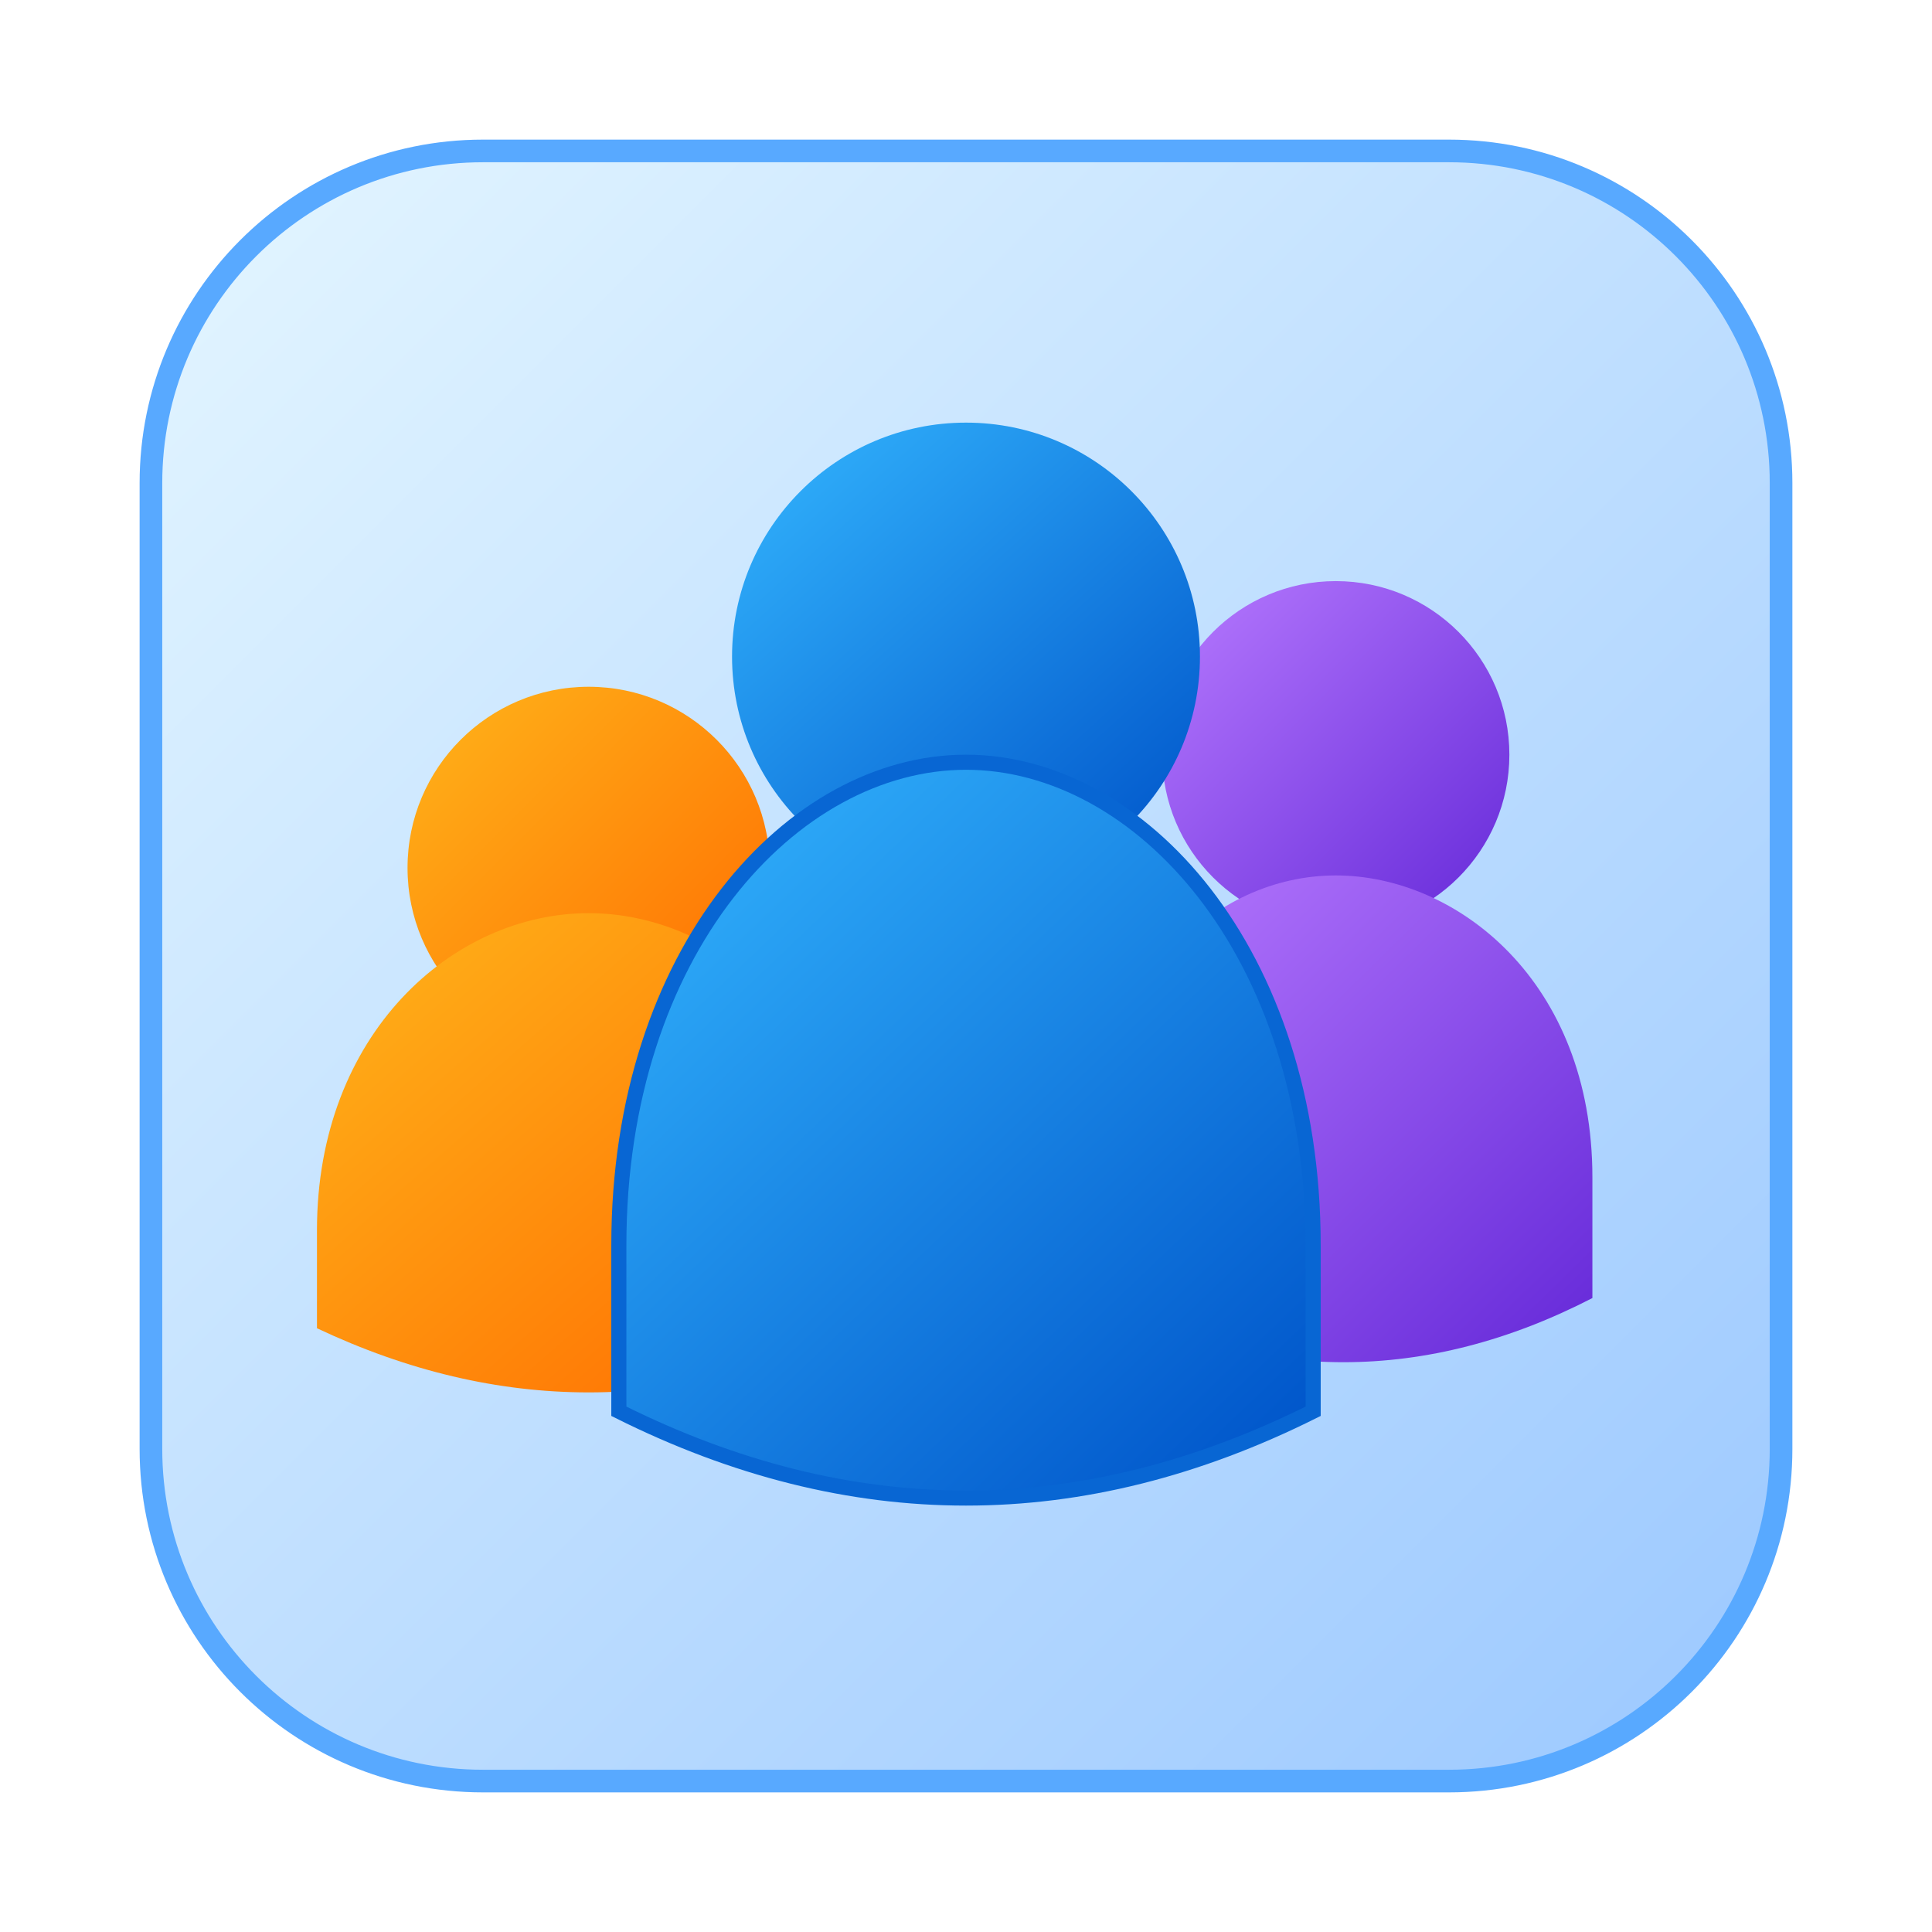
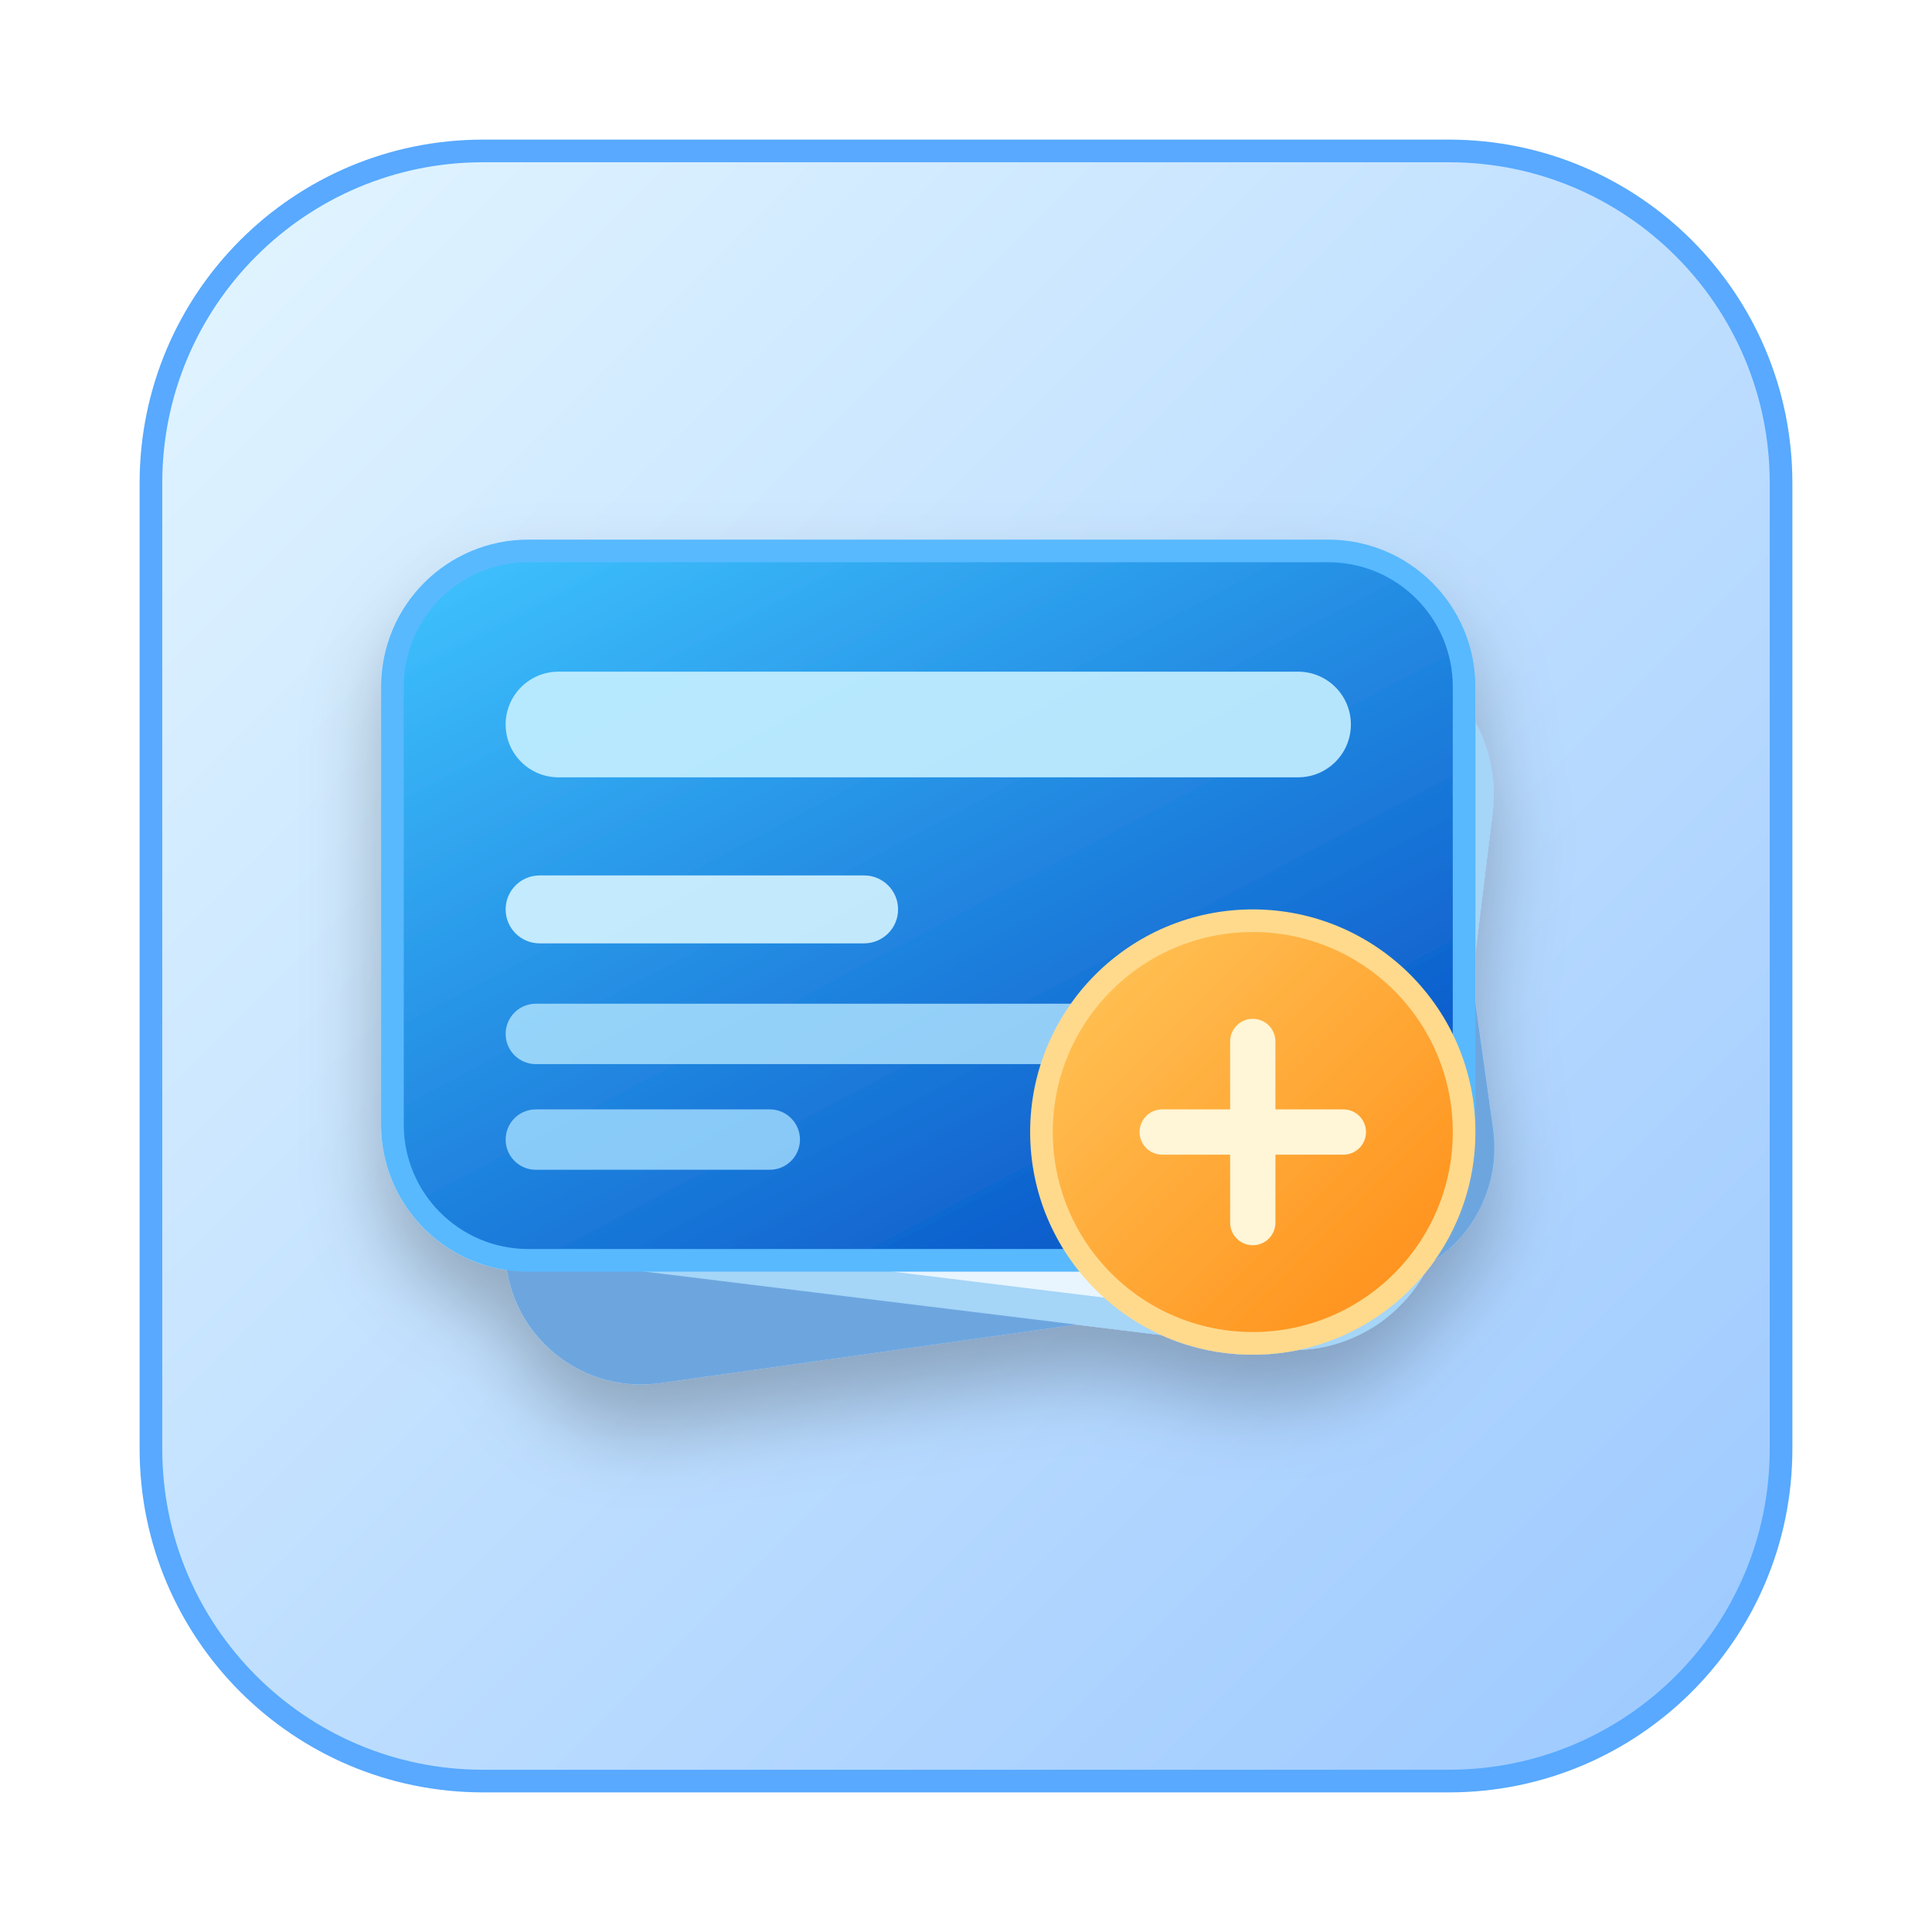
<svg xmlns="http://www.w3.org/2000/svg" viewBox="0 0 256 256">
  <defs>
-     <linearGradient id="bg" x1="0" y1="0" x2="1" y2="1">
+     <linearGradient id="tile" x1="0" y1="0" x2="1" y2="1">
      <stop stop-color="#e4f6ff" />
      <stop offset="1" stop-color="#9bc8ff" />
    </linearGradient>
-     <linearGradient id="b" x1="0" y1="0" x2="0.9" y2="1">
-       <stop stop-color="#34b7ff" />
-       <stop offset="1" stop-color="#0055ca" />
+     <linearGradient id="card" x1="0" y1="0" x2="0.8" y2="1">
+       <stop stop-color="#40c5ff" />
+       <stop offset="1" stop-color="#0752c6" />
    </linearGradient>
-     <linearGradient id="o" x1="0" y1="0" x2="1" y2="1">
-       <stop stop-color="#ffb51a" />
-       <stop offset="1" stop-color="#ff6a00" />
+     <linearGradient id="accent" x1="0" y1="0" x2="1" y2="1">
+       <stop stop-color="#ffc85c" />
+       <stop offset="1" stop-color="#ff8a13" />
    </linearGradient>
-     <linearGradient id="p" x1="0" y1="0" x2="1" y2="1">
-       <stop stop-color="#b77aff" />
-       <stop offset="1" stop-color="#6428d8" />
-     </linearGradient>
+     <filter id="shadow" x="-30%" y="-30%" width="160%" height="170%">
+       <feGaussianBlur in="SourceAlpha" stdDeviation="5" />
+       <feOffset dy="6" />
+       <feComponentTransfer>
+         <feFuncA type="linear" slope=".25" intercept="0" />
+       </feComponentTransfer>
+       <feMerge>
+         <feMergeNode />
+         <feMergeNode in="SourceGraphic" />
+       </feMerge>
+     </filter>
  </defs>
-   <rect x="20" y="20" width="216" height="216" rx="44" fill="url(#bg)" stroke="#58a9ff" stroke-width="3" />
-   <circle cx="78" cy="115" r="24" fill="url(#o)" />
-   <path d="M42 163c0-26 18-42 36-42s36 16 36 42v13q-36 17-72 0z" fill="url(#o)" />
-   <circle cx="177" cy="100" r="23" fill="url(#p)" />
-   <path d="M145 156c0-26 16-40 32-40s34 14 34 40v16q-33 17-66 0z" fill="url(#p)" />
-   <circle cx="128" cy="87" r="31" fill="url(#b)" />
-   <path d="M82 165c0-39 23-64 46-64s46 25 46 64v22q-46 23-92 0z" fill="url(#b)" stroke="#0866d3" stroke-width="2" />
+   <rect x="20" y="20" width="216" height="216" rx="44" fill="url(#tile)" stroke="#58a9ff" stroke-width="3" />
+   <g filter="url(#shadow)">
+     <rect x="63" y="91" width="132" height="86" rx="18" fill="#6da6df" transform="rotate(-8 129 134)" />
+     <rect x="57" y="81" width="136" height="90" rx="18" fill="#e8f5ff" stroke="#a5d5f7" stroke-width="4" transform="rotate(7 125 126)" />
+     <rect x="52" y="73" width="142" height="94" rx="18" fill="url(#card)" stroke="#58b9ff" stroke-width="3" />
+     <rect x="67" y="89" width="112" height="14" rx="7" fill="#c5efff" opacity=".9" />
+     <rect x="67" y="116" width="52" height="9" rx="4.5" fill="#d4f3ff" opacity=".9" />
+     <rect x="67" y="133" width="82" height="8" rx="4" fill="#b1e5ff" opacity=".8" />
+     <rect x="67" y="147" width="39" height="8" rx="4" fill="#a4ddff" opacity=".8" />
+     <circle cx="166" cy="150" r="28" fill="url(#accent)" stroke="#ffda8d" stroke-width="3" />
+     <path d="M154 150h24M166 138v24" stroke="#fff6d7" stroke-width="6" stroke-linecap="round" />
+   </g>
</svg>
